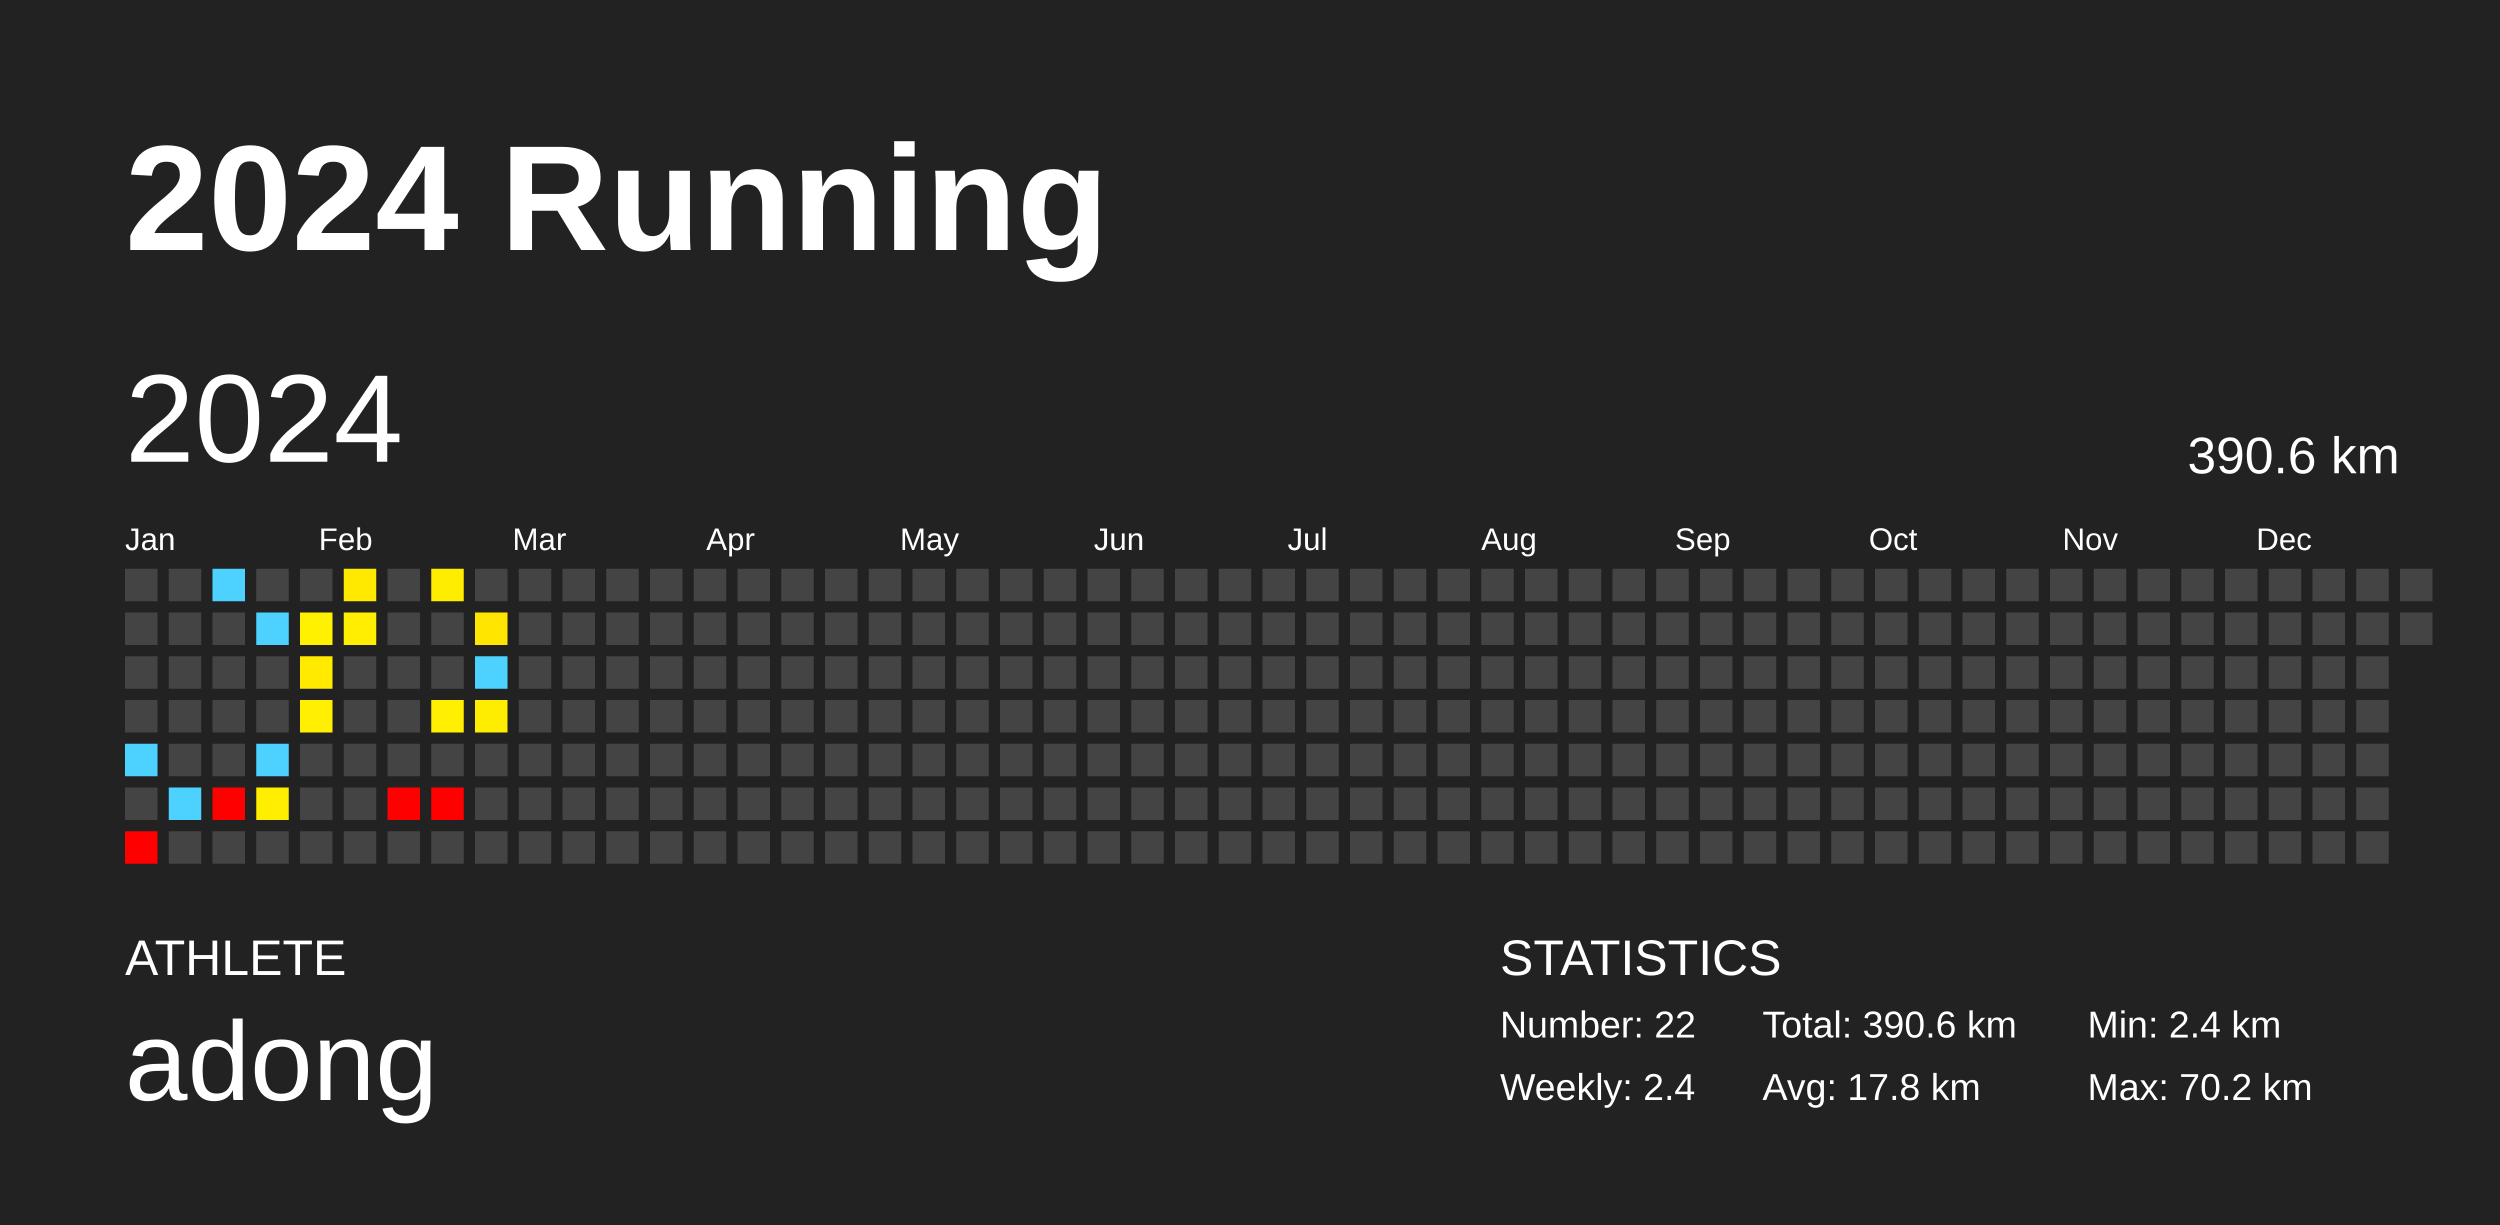
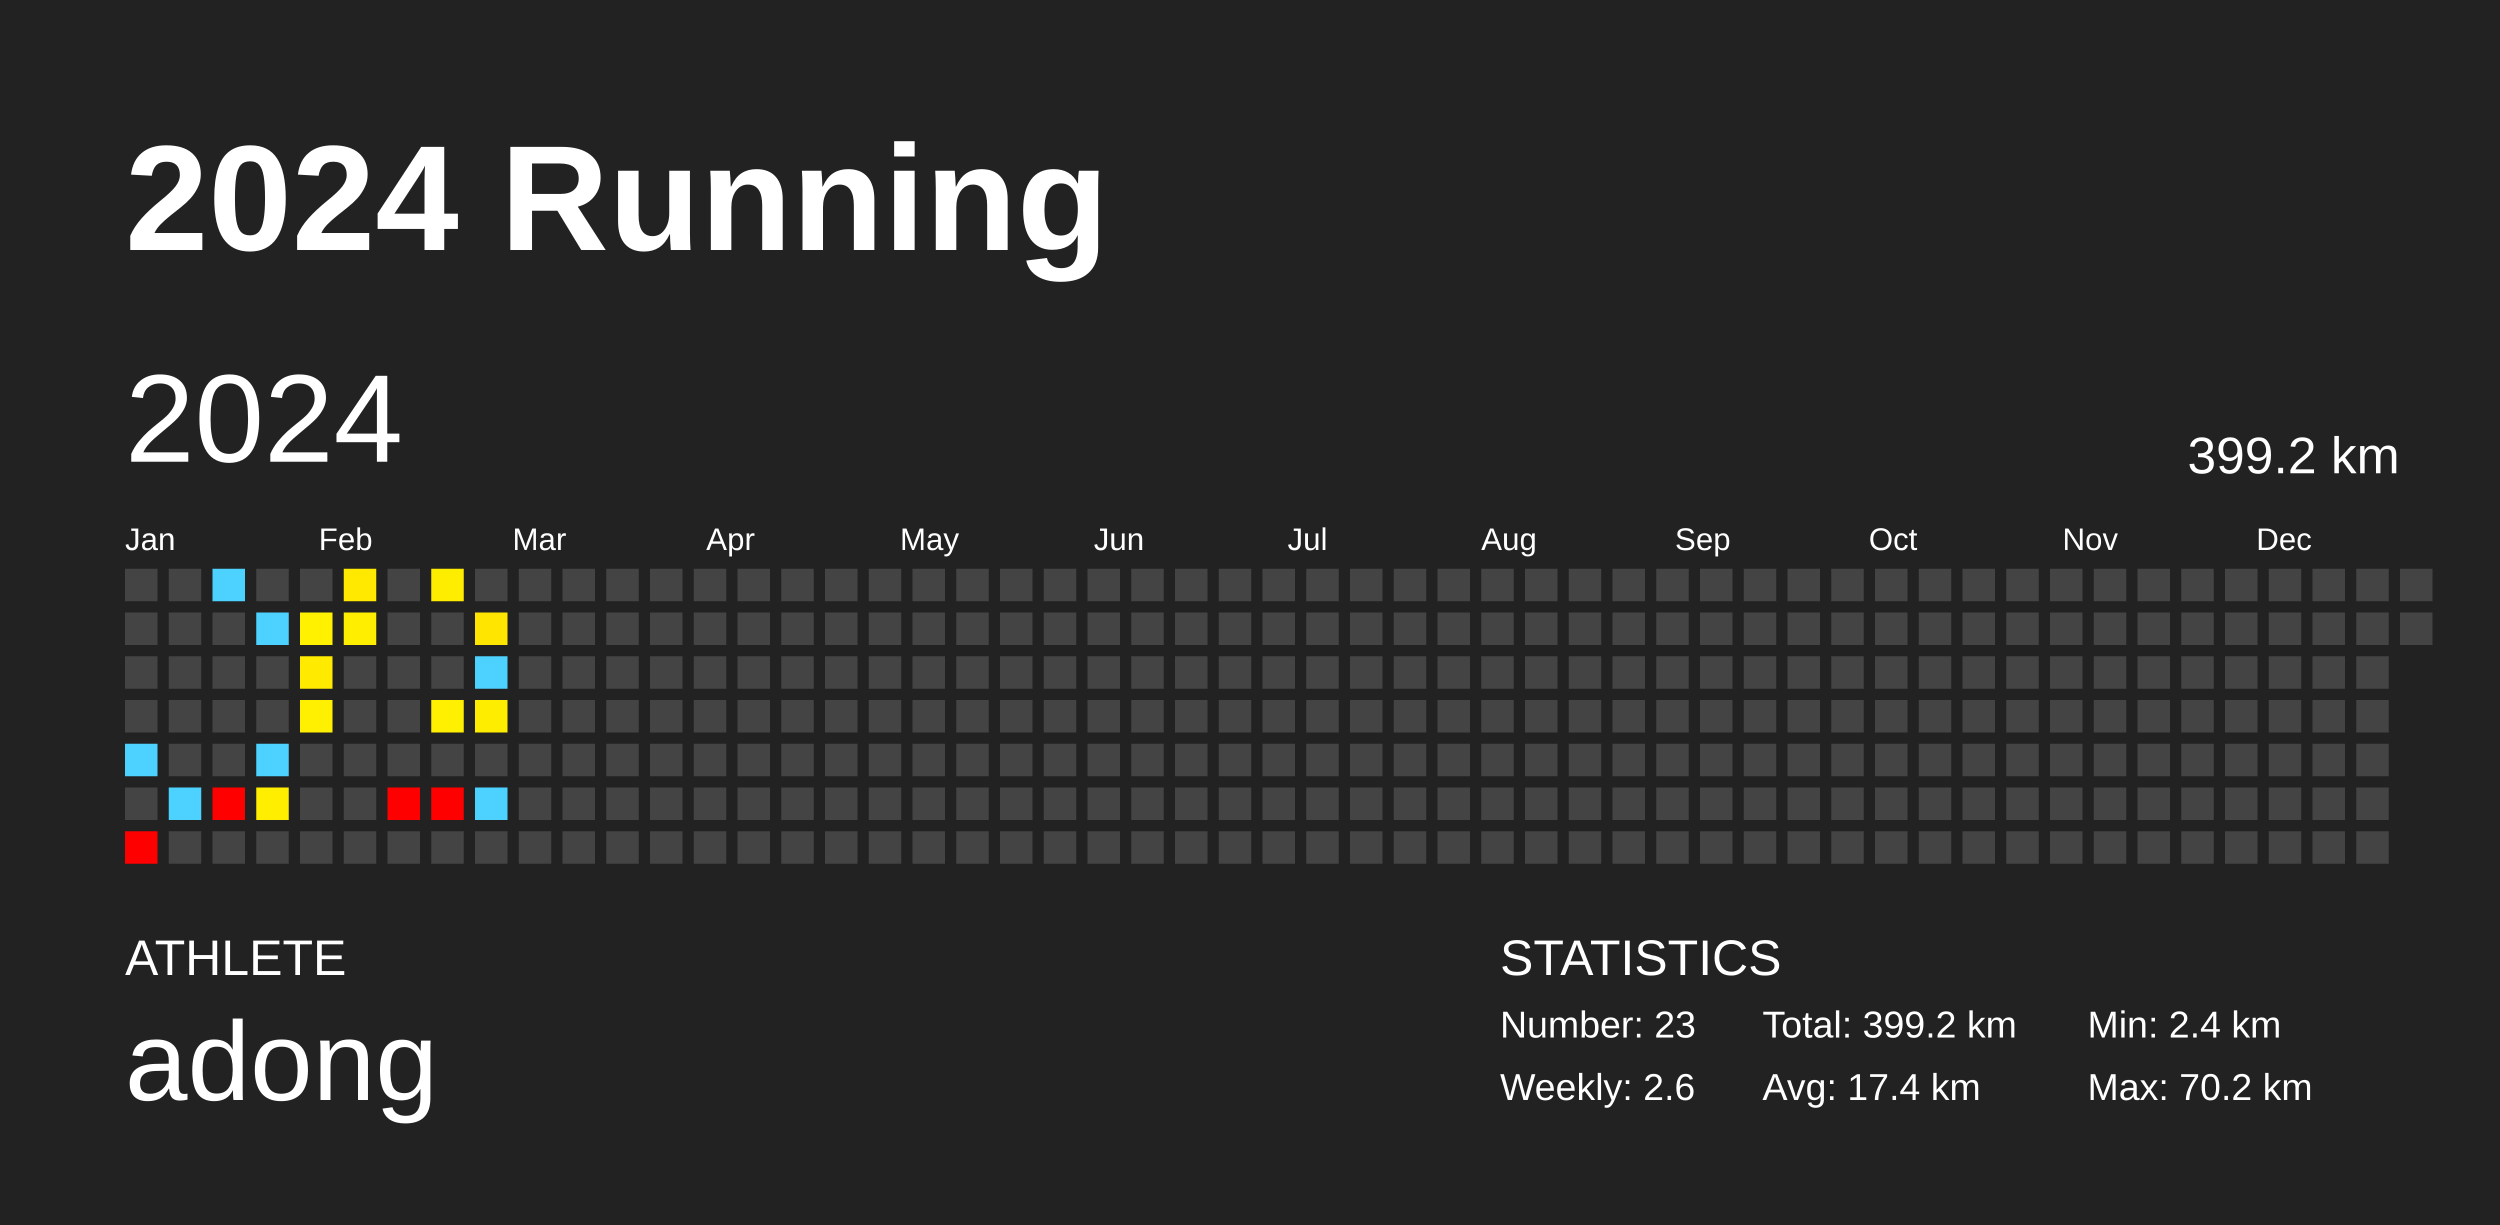
<svg xmlns="http://www.w3.org/2000/svg" baseProfile="full" height="98mm" version="1.1" viewBox="0,0,200,98" width="200mm">
  <defs />
  <rect fill="#222222" height="98" width="200" x="0" y="0" />
  <text fill="#FFFFFF" style="font-size:12px; font-family:Arial; font-weight:bold;" x="10" y="20">2024 Running</text>
  <text fill="#FFFFFF" style="font-size:4px; font-family:Arial" x="10" y="78">ATHLETE</text>
  <text fill="#FFFFFF" style="font-size:9px; font-family:Arial" x="10" y="88">adong</text>
  <text fill="#FFFFFF" style="font-size:4px; font-family:Arial" x="120" y="78">STATISTICS</text>
-   <text fill="#FFFFFF" style="font-size:3px; font-family:Arial" x="120" y="83">Number: 22</text>
-   <text fill="#FFFFFF" style="font-size:3px; font-family:Arial" x="120" y="88">Weekly: 2.4</text>
-   <text fill="#FFFFFF" style="font-size:3px; font-family:Arial" x="141" y="83">Total: 390.6 km</text>
-   <text fill="#FFFFFF" style="font-size:3px; font-family:Arial" x="141" y="88">Avg: 17.8 km</text>
+   <text fill="#FFFFFF" style="font-size:3px; font-family:Arial" x="120" y="83">Number: 23</text>
+   <text fill="#FFFFFF" style="font-size:3px; font-family:Arial" x="120" y="88">Weekly: 2.6</text>
+   <text fill="#FFFFFF" style="font-size:3px; font-family:Arial" x="141" y="83">Total: 399.2 km</text>
+   <text fill="#FFFFFF" style="font-size:3px; font-family:Arial" x="141" y="88">Avg: 17.4 km</text>
  <text fill="#FFFFFF" style="font-size:3px; font-family:Arial" x="167" y="83">Min: 2.4 km</text>
  <text fill="#FFFFFF" style="font-size:3px; font-family:Arial" x="167" y="88">Max: 70.2 km</text>
  <text dominant-baseline="hanging" fill="#FFFFFF" style="font-size:10.0px; font-family:Arial;" x="10" y="30">2024</text>
-   <text dominant-baseline="hanging" fill="#FFFFFF" style="font-size:4.125px; font-family:Arial;" x="175" y="35">390.6 km</text>
+   <text dominant-baseline="hanging" fill="#FFFFFF" style="font-size:4.125px; font-family:Arial;" x="175" y="35">399.2 km</text>
  <text fill="#FFFFFF" style="font-size:2.5px; font-family:Arial" x="10.0" y="44">Jan</text>
  <text fill="#FFFFFF" style="font-size:2.5px; font-family:Arial" x="25.5" y="44">Feb</text>
  <text fill="#FFFFFF" style="font-size:2.5px; font-family:Arial" x="41.0" y="44">Mar</text>
  <text fill="#FFFFFF" style="font-size:2.5px; font-family:Arial" x="56.5" y="44">Apr</text>
  <text fill="#FFFFFF" style="font-size:2.5px; font-family:Arial" x="72.0" y="44">May</text>
  <text fill="#FFFFFF" style="font-size:2.5px; font-family:Arial" x="87.5" y="44">Jun</text>
  <text fill="#FFFFFF" style="font-size:2.5px; font-family:Arial" x="103.0" y="44">Jul</text>
  <text fill="#FFFFFF" style="font-size:2.5px; font-family:Arial" x="118.5" y="44">Aug</text>
  <text fill="#FFFFFF" style="font-size:2.5px; font-family:Arial" x="134.0" y="44">Sep</text>
  <text fill="#FFFFFF" style="font-size:2.5px; font-family:Arial" x="149.5" y="44">Oct</text>
  <text fill="#FFFFFF" style="font-size:2.5px; font-family:Arial" x="165.0" y="44">Nov</text>
  <text fill="#FFFFFF" style="font-size:2.5px; font-family:Arial" x="180.5" y="44">Dec</text>
  <rect fill="#444444" height="2.6" width="2.6" x="10.0" y="45.5" />
  <rect fill="#444444" height="2.6" width="2.6" x="10.0" y="49.0" />
  <rect fill="#444444" height="2.6" width="2.6" x="10.0" y="52.5" />
  <rect fill="#444444" height="2.6" width="2.6" x="10.0" y="56.0" />
  <rect fill="#4dd2ff" height="2.6" width="2.6" x="10.0" y="59.5" />
  <rect fill="#444444" height="2.6" width="2.6" x="10.0" y="63.0" />
  <rect fill="red" height="2.6" width="2.6" x="10.0" y="66.5" />
  <rect fill="#444444" height="2.6" width="2.6" x="13.5" y="45.5" />
  <rect fill="#444444" height="2.6" width="2.6" x="13.5" y="49.0" />
  <rect fill="#444444" height="2.6" width="2.6" x="13.5" y="52.5" />
  <rect fill="#444444" height="2.6" width="2.6" x="13.5" y="56.0" />
  <rect fill="#444444" height="2.6" width="2.6" x="13.5" y="59.5" />
  <rect fill="#4dd2ff" height="2.6" width="2.6" x="13.5" y="63.0" />
  <rect fill="#444444" height="2.6" width="2.6" x="13.5" y="66.5" />
  <rect fill="#4dd2ff" height="2.6" width="2.6" x="17.0" y="45.5" />
  <rect fill="#444444" height="2.6" width="2.6" x="17.0" y="49.0" />
  <rect fill="#444444" height="2.6" width="2.6" x="17.0" y="52.5" />
  <rect fill="#444444" height="2.6" width="2.6" x="17.0" y="56.0" />
  <rect fill="#444444" height="2.6" width="2.6" x="17.0" y="59.5" />
  <rect fill="red" height="2.6" width="2.6" x="17.0" y="63.0" />
  <rect fill="#444444" height="2.6" width="2.6" x="17.0" y="66.5" />
  <rect fill="#444444" height="2.6" width="2.6" x="20.5" y="45.5" />
  <rect fill="#4dd2ff" height="2.6" width="2.6" x="20.5" y="49.0" />
  <rect fill="#444444" height="2.6" width="2.6" x="20.5" y="52.5" />
  <rect fill="#444444" height="2.6" width="2.6" x="20.5" y="56.0" />
  <rect fill="#4dd2ff" height="2.6" width="2.6" x="20.5" y="59.5" />
  <rect fill="#ffee00" height="2.6" width="2.6" x="20.5" y="63.0" />
  <rect fill="#444444" height="2.6" width="2.6" x="20.5" y="66.5" />
  <rect fill="#444444" height="2.6" width="2.6" x="24.0" y="45.5" />
  <rect fill="#fff100" height="2.6" width="2.6" x="24.0" y="49.0" />
  <rect fill="#ffea00" height="2.6" width="2.6" x="24.0" y="52.5" />
  <rect fill="#ffef00" height="2.6" width="2.6" x="24.0" y="56.0" />
  <rect fill="#444444" height="2.6" width="2.6" x="24.0" y="59.5" />
  <rect fill="#444444" height="2.6" width="2.6" x="24.0" y="63.0" />
  <rect fill="#444444" height="2.6" width="2.6" x="24.0" y="66.5" />
  <rect fill="#ffe900" height="2.6" width="2.6" x="27.5" y="45.5" />
  <rect fill="#ffee00" height="2.6" width="2.6" x="27.5" y="49.0" />
  <rect fill="#444444" height="2.6" width="2.6" x="27.5" y="52.5" />
  <rect fill="#444444" height="2.6" width="2.6" x="27.5" y="56.0" />
  <rect fill="#444444" height="2.6" width="2.6" x="27.5" y="59.5" />
  <rect fill="#444444" height="2.6" width="2.6" x="27.5" y="63.0" />
  <rect fill="#444444" height="2.6" width="2.6" x="27.5" y="66.5" />
  <rect fill="#444444" height="2.6" width="2.6" x="31.0" y="45.5" />
  <rect fill="#444444" height="2.6" width="2.6" x="31.0" y="49.0" />
  <rect fill="#444444" height="2.6" width="2.6" x="31.0" y="52.5" />
  <rect fill="#444444" height="2.6" width="2.6" x="31.0" y="56.0" />
  <rect fill="#444444" height="2.6" width="2.6" x="31.0" y="59.5" />
  <rect fill="red" height="2.6" width="2.6" x="31.0" y="63.0" />
  <rect fill="#444444" height="2.6" width="2.6" x="31.0" y="66.5" />
  <rect fill="#ffed00" height="2.6" width="2.6" x="34.5" y="45.5" />
  <rect fill="#444444" height="2.6" width="2.6" x="34.5" y="49.0" />
  <rect fill="#444444" height="2.6" width="2.6" x="34.5" y="52.5" />
  <rect fill="#ffef00" height="2.6" width="2.6" x="34.5" y="56.0" />
  <rect fill="#444444" height="2.6" width="2.6" x="34.5" y="59.5" />
  <rect fill="red" height="2.6" width="2.6" x="34.5" y="63.0" />
  <rect fill="#444444" height="2.6" width="2.6" x="34.5" y="66.5" />
  <rect fill="#444444" height="2.6" width="2.6" x="38.0" y="45.5" />
  <rect fill="#ffe500" height="2.6" width="2.6" x="38.0" y="49.0" />
  <rect fill="#4dd2ff" height="2.6" width="2.6" x="38.0" y="52.5" />
  <rect fill="#ffed00" height="2.6" width="2.6" x="38.0" y="56.0" />
  <rect fill="#444444" height="2.6" width="2.6" x="38.0" y="59.5" />
-   <rect fill="#444444" height="2.6" width="2.6" x="38.0" y="63.0" />
+   <rect fill="#4dd2ff" height="2.6" width="2.6" x="38.0" y="63.0" />
  <rect fill="#444444" height="2.6" width="2.6" x="38.0" y="66.5" />
  <rect fill="#444444" height="2.6" width="2.6" x="41.5" y="45.5" />
  <rect fill="#444444" height="2.6" width="2.6" x="41.5" y="49.0" />
  <rect fill="#444444" height="2.6" width="2.6" x="41.5" y="52.5" />
  <rect fill="#444444" height="2.6" width="2.6" x="41.5" y="56.0" />
  <rect fill="#444444" height="2.6" width="2.6" x="41.5" y="59.5" />
  <rect fill="#444444" height="2.6" width="2.6" x="41.5" y="63.0" />
  <rect fill="#444444" height="2.6" width="2.6" x="41.5" y="66.5" />
  <rect fill="#444444" height="2.6" width="2.6" x="45.0" y="45.5" />
  <rect fill="#444444" height="2.6" width="2.6" x="45.0" y="49.0" />
  <rect fill="#444444" height="2.6" width="2.6" x="45.0" y="52.5" />
  <rect fill="#444444" height="2.6" width="2.6" x="45.0" y="56.0" />
  <rect fill="#444444" height="2.6" width="2.6" x="45.0" y="59.5" />
  <rect fill="#444444" height="2.6" width="2.6" x="45.0" y="63.0" />
  <rect fill="#444444" height="2.6" width="2.6" x="45.0" y="66.5" />
  <rect fill="#444444" height="2.6" width="2.6" x="48.5" y="45.5" />
  <rect fill="#444444" height="2.6" width="2.6" x="48.5" y="49.0" />
  <rect fill="#444444" height="2.6" width="2.6" x="48.5" y="52.5" />
  <rect fill="#444444" height="2.6" width="2.6" x="48.5" y="56.0" />
  <rect fill="#444444" height="2.6" width="2.6" x="48.5" y="59.5" />
  <rect fill="#444444" height="2.6" width="2.6" x="48.5" y="63.0" />
  <rect fill="#444444" height="2.6" width="2.6" x="48.5" y="66.5" />
  <rect fill="#444444" height="2.6" width="2.6" x="52.0" y="45.5" />
  <rect fill="#444444" height="2.6" width="2.6" x="52.0" y="49.0" />
  <rect fill="#444444" height="2.6" width="2.6" x="52.0" y="52.5" />
  <rect fill="#444444" height="2.6" width="2.6" x="52.0" y="56.0" />
  <rect fill="#444444" height="2.6" width="2.6" x="52.0" y="59.5" />
  <rect fill="#444444" height="2.6" width="2.6" x="52.0" y="63.0" />
  <rect fill="#444444" height="2.6" width="2.6" x="52.0" y="66.5" />
  <rect fill="#444444" height="2.6" width="2.6" x="55.5" y="45.5" />
  <rect fill="#444444" height="2.6" width="2.6" x="55.5" y="49.0" />
  <rect fill="#444444" height="2.6" width="2.6" x="55.5" y="52.5" />
  <rect fill="#444444" height="2.6" width="2.6" x="55.5" y="56.0" />
  <rect fill="#444444" height="2.6" width="2.6" x="55.5" y="59.5" />
  <rect fill="#444444" height="2.6" width="2.6" x="55.5" y="63.0" />
  <rect fill="#444444" height="2.6" width="2.6" x="55.5" y="66.5" />
  <rect fill="#444444" height="2.6" width="2.6" x="59.0" y="45.5" />
  <rect fill="#444444" height="2.6" width="2.6" x="59.0" y="49.0" />
  <rect fill="#444444" height="2.6" width="2.6" x="59.0" y="52.5" />
  <rect fill="#444444" height="2.6" width="2.6" x="59.0" y="56.0" />
  <rect fill="#444444" height="2.6" width="2.6" x="59.0" y="59.5" />
  <rect fill="#444444" height="2.6" width="2.6" x="59.0" y="63.0" />
  <rect fill="#444444" height="2.6" width="2.6" x="59.0" y="66.5" />
  <rect fill="#444444" height="2.6" width="2.6" x="62.5" y="45.5" />
  <rect fill="#444444" height="2.6" width="2.6" x="62.5" y="49.0" />
  <rect fill="#444444" height="2.6" width="2.6" x="62.5" y="52.5" />
  <rect fill="#444444" height="2.6" width="2.6" x="62.5" y="56.0" />
  <rect fill="#444444" height="2.6" width="2.6" x="62.5" y="59.5" />
  <rect fill="#444444" height="2.6" width="2.6" x="62.5" y="63.0" />
  <rect fill="#444444" height="2.6" width="2.6" x="62.5" y="66.5" />
  <rect fill="#444444" height="2.6" width="2.6" x="66.0" y="45.5" />
  <rect fill="#444444" height="2.6" width="2.6" x="66.0" y="49.0" />
  <rect fill="#444444" height="2.6" width="2.6" x="66.0" y="52.5" />
  <rect fill="#444444" height="2.6" width="2.6" x="66.0" y="56.0" />
  <rect fill="#444444" height="2.6" width="2.6" x="66.0" y="59.5" />
  <rect fill="#444444" height="2.6" width="2.6" x="66.0" y="63.0" />
  <rect fill="#444444" height="2.6" width="2.6" x="66.0" y="66.5" />
  <rect fill="#444444" height="2.6" width="2.6" x="69.5" y="45.5" />
  <rect fill="#444444" height="2.6" width="2.6" x="69.5" y="49.0" />
  <rect fill="#444444" height="2.6" width="2.6" x="69.5" y="52.5" />
  <rect fill="#444444" height="2.6" width="2.6" x="69.5" y="56.0" />
  <rect fill="#444444" height="2.6" width="2.6" x="69.5" y="59.5" />
  <rect fill="#444444" height="2.6" width="2.6" x="69.5" y="63.0" />
  <rect fill="#444444" height="2.6" width="2.6" x="69.5" y="66.5" />
  <rect fill="#444444" height="2.6" width="2.6" x="73.0" y="45.5" />
  <rect fill="#444444" height="2.6" width="2.6" x="73.0" y="49.0" />
  <rect fill="#444444" height="2.6" width="2.6" x="73.0" y="52.5" />
  <rect fill="#444444" height="2.6" width="2.6" x="73.0" y="56.0" />
  <rect fill="#444444" height="2.6" width="2.6" x="73.0" y="59.5" />
  <rect fill="#444444" height="2.6" width="2.6" x="73.0" y="63.0" />
  <rect fill="#444444" height="2.6" width="2.6" x="73.0" y="66.5" />
  <rect fill="#444444" height="2.6" width="2.6" x="76.5" y="45.5" />
  <rect fill="#444444" height="2.6" width="2.6" x="76.5" y="49.0" />
  <rect fill="#444444" height="2.6" width="2.6" x="76.5" y="52.5" />
  <rect fill="#444444" height="2.6" width="2.6" x="76.5" y="56.0" />
  <rect fill="#444444" height="2.6" width="2.6" x="76.5" y="59.5" />
  <rect fill="#444444" height="2.6" width="2.6" x="76.5" y="63.0" />
  <rect fill="#444444" height="2.6" width="2.6" x="76.5" y="66.5" />
  <rect fill="#444444" height="2.6" width="2.6" x="80.0" y="45.5" />
  <rect fill="#444444" height="2.6" width="2.6" x="80.0" y="49.0" />
  <rect fill="#444444" height="2.6" width="2.6" x="80.0" y="52.5" />
  <rect fill="#444444" height="2.6" width="2.6" x="80.0" y="56.0" />
  <rect fill="#444444" height="2.6" width="2.6" x="80.0" y="59.5" />
  <rect fill="#444444" height="2.6" width="2.6" x="80.0" y="63.0" />
  <rect fill="#444444" height="2.6" width="2.6" x="80.0" y="66.5" />
  <rect fill="#444444" height="2.6" width="2.6" x="83.5" y="45.5" />
  <rect fill="#444444" height="2.6" width="2.6" x="83.5" y="49.0" />
  <rect fill="#444444" height="2.6" width="2.6" x="83.5" y="52.5" />
  <rect fill="#444444" height="2.6" width="2.6" x="83.5" y="56.0" />
  <rect fill="#444444" height="2.6" width="2.6" x="83.5" y="59.5" />
  <rect fill="#444444" height="2.6" width="2.6" x="83.5" y="63.0" />
  <rect fill="#444444" height="2.6" width="2.6" x="83.5" y="66.5" />
  <rect fill="#444444" height="2.6" width="2.6" x="87.0" y="45.5" />
  <rect fill="#444444" height="2.6" width="2.6" x="87.0" y="49.0" />
  <rect fill="#444444" height="2.6" width="2.6" x="87.0" y="52.5" />
  <rect fill="#444444" height="2.6" width="2.6" x="87.0" y="56.0" />
  <rect fill="#444444" height="2.6" width="2.6" x="87.0" y="59.5" />
  <rect fill="#444444" height="2.6" width="2.6" x="87.0" y="63.0" />
  <rect fill="#444444" height="2.6" width="2.6" x="87.0" y="66.5" />
  <rect fill="#444444" height="2.6" width="2.6" x="90.5" y="45.5" />
  <rect fill="#444444" height="2.6" width="2.6" x="90.5" y="49.0" />
  <rect fill="#444444" height="2.6" width="2.6" x="90.5" y="52.5" />
  <rect fill="#444444" height="2.6" width="2.6" x="90.5" y="56.0" />
  <rect fill="#444444" height="2.6" width="2.6" x="90.5" y="59.5" />
  <rect fill="#444444" height="2.6" width="2.6" x="90.5" y="63.0" />
  <rect fill="#444444" height="2.6" width="2.6" x="90.5" y="66.5" />
  <rect fill="#444444" height="2.6" width="2.6" x="94.0" y="45.5" />
  <rect fill="#444444" height="2.6" width="2.6" x="94.0" y="49.0" />
  <rect fill="#444444" height="2.6" width="2.6" x="94.0" y="52.5" />
  <rect fill="#444444" height="2.6" width="2.6" x="94.0" y="56.0" />
  <rect fill="#444444" height="2.6" width="2.6" x="94.0" y="59.5" />
  <rect fill="#444444" height="2.6" width="2.6" x="94.0" y="63.0" />
  <rect fill="#444444" height="2.6" width="2.6" x="94.0" y="66.5" />
  <rect fill="#444444" height="2.6" width="2.6" x="97.5" y="45.5" />
  <rect fill="#444444" height="2.6" width="2.6" x="97.5" y="49.0" />
  <rect fill="#444444" height="2.6" width="2.6" x="97.5" y="52.5" />
  <rect fill="#444444" height="2.6" width="2.6" x="97.5" y="56.0" />
  <rect fill="#444444" height="2.6" width="2.6" x="97.5" y="59.5" />
  <rect fill="#444444" height="2.6" width="2.6" x="97.5" y="63.0" />
  <rect fill="#444444" height="2.6" width="2.6" x="97.5" y="66.5" />
  <rect fill="#444444" height="2.6" width="2.6" x="101.0" y="45.5" />
  <rect fill="#444444" height="2.6" width="2.6" x="101.0" y="49.0" />
  <rect fill="#444444" height="2.6" width="2.6" x="101.0" y="52.5" />
  <rect fill="#444444" height="2.6" width="2.6" x="101.0" y="56.0" />
  <rect fill="#444444" height="2.6" width="2.6" x="101.0" y="59.5" />
  <rect fill="#444444" height="2.6" width="2.6" x="101.0" y="63.0" />
  <rect fill="#444444" height="2.6" width="2.6" x="101.0" y="66.5" />
  <rect fill="#444444" height="2.6" width="2.6" x="104.5" y="45.5" />
  <rect fill="#444444" height="2.6" width="2.6" x="104.5" y="49.0" />
  <rect fill="#444444" height="2.6" width="2.6" x="104.5" y="52.5" />
  <rect fill="#444444" height="2.6" width="2.6" x="104.5" y="56.0" />
  <rect fill="#444444" height="2.6" width="2.6" x="104.5" y="59.5" />
  <rect fill="#444444" height="2.6" width="2.6" x="104.5" y="63.0" />
  <rect fill="#444444" height="2.6" width="2.6" x="104.5" y="66.5" />
  <rect fill="#444444" height="2.6" width="2.6" x="108.0" y="45.5" />
  <rect fill="#444444" height="2.6" width="2.6" x="108.0" y="49.0" />
  <rect fill="#444444" height="2.6" width="2.6" x="108.0" y="52.5" />
  <rect fill="#444444" height="2.6" width="2.6" x="108.0" y="56.0" />
  <rect fill="#444444" height="2.6" width="2.6" x="108.0" y="59.5" />
  <rect fill="#444444" height="2.6" width="2.6" x="108.0" y="63.0" />
  <rect fill="#444444" height="2.6" width="2.6" x="108.0" y="66.5" />
  <rect fill="#444444" height="2.6" width="2.6" x="111.5" y="45.5" />
  <rect fill="#444444" height="2.6" width="2.6" x="111.5" y="49.0" />
  <rect fill="#444444" height="2.6" width="2.6" x="111.5" y="52.5" />
  <rect fill="#444444" height="2.6" width="2.6" x="111.5" y="56.0" />
  <rect fill="#444444" height="2.6" width="2.6" x="111.5" y="59.5" />
  <rect fill="#444444" height="2.6" width="2.6" x="111.5" y="63.0" />
  <rect fill="#444444" height="2.6" width="2.6" x="111.5" y="66.5" />
  <rect fill="#444444" height="2.6" width="2.6" x="115.0" y="45.5" />
  <rect fill="#444444" height="2.6" width="2.6" x="115.0" y="49.0" />
  <rect fill="#444444" height="2.6" width="2.6" x="115.0" y="52.5" />
  <rect fill="#444444" height="2.6" width="2.6" x="115.0" y="56.0" />
  <rect fill="#444444" height="2.6" width="2.6" x="115.0" y="59.5" />
  <rect fill="#444444" height="2.6" width="2.6" x="115.0" y="63.0" />
  <rect fill="#444444" height="2.6" width="2.6" x="115.0" y="66.5" />
  <rect fill="#444444" height="2.6" width="2.6" x="118.5" y="45.5" />
  <rect fill="#444444" height="2.6" width="2.6" x="118.5" y="49.0" />
  <rect fill="#444444" height="2.6" width="2.6" x="118.5" y="52.5" />
  <rect fill="#444444" height="2.6" width="2.6" x="118.5" y="56.0" />
  <rect fill="#444444" height="2.6" width="2.6" x="118.5" y="59.5" />
  <rect fill="#444444" height="2.6" width="2.6" x="118.5" y="63.0" />
  <rect fill="#444444" height="2.6" width="2.6" x="118.5" y="66.5" />
  <rect fill="#444444" height="2.6" width="2.6" x="122.0" y="45.5" />
  <rect fill="#444444" height="2.6" width="2.6" x="122.0" y="49.0" />
  <rect fill="#444444" height="2.6" width="2.6" x="122.0" y="52.5" />
  <rect fill="#444444" height="2.6" width="2.6" x="122.0" y="56.0" />
  <rect fill="#444444" height="2.6" width="2.6" x="122.0" y="59.5" />
  <rect fill="#444444" height="2.6" width="2.6" x="122.0" y="63.0" />
  <rect fill="#444444" height="2.6" width="2.6" x="122.0" y="66.5" />
  <rect fill="#444444" height="2.6" width="2.6" x="125.5" y="45.5" />
  <rect fill="#444444" height="2.6" width="2.6" x="125.5" y="49.0" />
  <rect fill="#444444" height="2.6" width="2.6" x="125.5" y="52.5" />
  <rect fill="#444444" height="2.6" width="2.6" x="125.5" y="56.0" />
  <rect fill="#444444" height="2.6" width="2.6" x="125.5" y="59.5" />
  <rect fill="#444444" height="2.6" width="2.6" x="125.5" y="63.0" />
  <rect fill="#444444" height="2.6" width="2.6" x="125.5" y="66.5" />
  <rect fill="#444444" height="2.6" width="2.6" x="129.0" y="45.5" />
  <rect fill="#444444" height="2.6" width="2.6" x="129.0" y="49.0" />
  <rect fill="#444444" height="2.6" width="2.6" x="129.0" y="52.5" />
  <rect fill="#444444" height="2.6" width="2.6" x="129.0" y="56.0" />
  <rect fill="#444444" height="2.6" width="2.6" x="129.0" y="59.5" />
  <rect fill="#444444" height="2.6" width="2.6" x="129.0" y="63.0" />
  <rect fill="#444444" height="2.6" width="2.6" x="129.0" y="66.5" />
  <rect fill="#444444" height="2.6" width="2.6" x="132.5" y="45.5" />
  <rect fill="#444444" height="2.6" width="2.6" x="132.5" y="49.0" />
  <rect fill="#444444" height="2.6" width="2.6" x="132.5" y="52.5" />
  <rect fill="#444444" height="2.6" width="2.6" x="132.5" y="56.0" />
  <rect fill="#444444" height="2.6" width="2.6" x="132.5" y="59.5" />
  <rect fill="#444444" height="2.6" width="2.6" x="132.5" y="63.0" />
  <rect fill="#444444" height="2.6" width="2.6" x="132.5" y="66.5" />
  <rect fill="#444444" height="2.6" width="2.6" x="136.0" y="45.5" />
  <rect fill="#444444" height="2.6" width="2.6" x="136.0" y="49.0" />
  <rect fill="#444444" height="2.6" width="2.6" x="136.0" y="52.5" />
  <rect fill="#444444" height="2.6" width="2.6" x="136.0" y="56.0" />
  <rect fill="#444444" height="2.6" width="2.6" x="136.0" y="59.5" />
  <rect fill="#444444" height="2.6" width="2.6" x="136.0" y="63.0" />
  <rect fill="#444444" height="2.6" width="2.6" x="136.0" y="66.5" />
  <rect fill="#444444" height="2.6" width="2.6" x="139.5" y="45.5" />
  <rect fill="#444444" height="2.6" width="2.6" x="139.5" y="49.0" />
  <rect fill="#444444" height="2.6" width="2.6" x="139.5" y="52.5" />
  <rect fill="#444444" height="2.6" width="2.6" x="139.5" y="56.0" />
  <rect fill="#444444" height="2.6" width="2.6" x="139.5" y="59.5" />
  <rect fill="#444444" height="2.6" width="2.6" x="139.5" y="63.0" />
  <rect fill="#444444" height="2.6" width="2.6" x="139.5" y="66.5" />
  <rect fill="#444444" height="2.6" width="2.6" x="143.0" y="45.5" />
  <rect fill="#444444" height="2.6" width="2.6" x="143.0" y="49.0" />
  <rect fill="#444444" height="2.6" width="2.6" x="143.0" y="52.5" />
  <rect fill="#444444" height="2.6" width="2.6" x="143.0" y="56.0" />
  <rect fill="#444444" height="2.6" width="2.6" x="143.0" y="59.5" />
  <rect fill="#444444" height="2.6" width="2.6" x="143.0" y="63.0" />
  <rect fill="#444444" height="2.6" width="2.6" x="143.0" y="66.5" />
  <rect fill="#444444" height="2.6" width="2.6" x="146.5" y="45.5" />
  <rect fill="#444444" height="2.6" width="2.6" x="146.5" y="49.0" />
  <rect fill="#444444" height="2.6" width="2.6" x="146.5" y="52.5" />
  <rect fill="#444444" height="2.6" width="2.6" x="146.5" y="56.0" />
  <rect fill="#444444" height="2.6" width="2.6" x="146.5" y="59.5" />
  <rect fill="#444444" height="2.6" width="2.6" x="146.5" y="63.0" />
  <rect fill="#444444" height="2.6" width="2.6" x="146.5" y="66.5" />
  <rect fill="#444444" height="2.6" width="2.6" x="150.0" y="45.5" />
  <rect fill="#444444" height="2.6" width="2.6" x="150.0" y="49.0" />
  <rect fill="#444444" height="2.6" width="2.6" x="150.0" y="52.5" />
  <rect fill="#444444" height="2.6" width="2.6" x="150.0" y="56.0" />
  <rect fill="#444444" height="2.6" width="2.6" x="150.0" y="59.5" />
  <rect fill="#444444" height="2.6" width="2.6" x="150.0" y="63.0" />
  <rect fill="#444444" height="2.6" width="2.6" x="150.0" y="66.5" />
  <rect fill="#444444" height="2.6" width="2.6" x="153.5" y="45.5" />
  <rect fill="#444444" height="2.6" width="2.6" x="153.5" y="49.0" />
  <rect fill="#444444" height="2.6" width="2.6" x="153.5" y="52.5" />
  <rect fill="#444444" height="2.6" width="2.6" x="153.5" y="56.0" />
  <rect fill="#444444" height="2.6" width="2.6" x="153.5" y="59.5" />
  <rect fill="#444444" height="2.6" width="2.6" x="153.5" y="63.0" />
  <rect fill="#444444" height="2.6" width="2.6" x="153.5" y="66.5" />
  <rect fill="#444444" height="2.6" width="2.6" x="157.0" y="45.5" />
  <rect fill="#444444" height="2.6" width="2.6" x="157.0" y="49.0" />
  <rect fill="#444444" height="2.6" width="2.6" x="157.0" y="52.5" />
  <rect fill="#444444" height="2.6" width="2.6" x="157.0" y="56.0" />
  <rect fill="#444444" height="2.6" width="2.6" x="157.0" y="59.5" />
  <rect fill="#444444" height="2.6" width="2.6" x="157.0" y="63.0" />
  <rect fill="#444444" height="2.6" width="2.6" x="157.0" y="66.5" />
  <rect fill="#444444" height="2.6" width="2.6" x="160.5" y="45.5" />
  <rect fill="#444444" height="2.6" width="2.6" x="160.5" y="49.0" />
  <rect fill="#444444" height="2.6" width="2.6" x="160.5" y="52.5" />
  <rect fill="#444444" height="2.6" width="2.6" x="160.5" y="56.0" />
  <rect fill="#444444" height="2.6" width="2.6" x="160.5" y="59.5" />
  <rect fill="#444444" height="2.6" width="2.6" x="160.5" y="63.0" />
  <rect fill="#444444" height="2.6" width="2.6" x="160.5" y="66.5" />
  <rect fill="#444444" height="2.6" width="2.6" x="164.0" y="45.5" />
  <rect fill="#444444" height="2.6" width="2.6" x="164.0" y="49.0" />
  <rect fill="#444444" height="2.6" width="2.6" x="164.0" y="52.5" />
  <rect fill="#444444" height="2.6" width="2.6" x="164.0" y="56.0" />
  <rect fill="#444444" height="2.6" width="2.6" x="164.0" y="59.5" />
  <rect fill="#444444" height="2.6" width="2.6" x="164.0" y="63.0" />
  <rect fill="#444444" height="2.6" width="2.6" x="164.0" y="66.5" />
  <rect fill="#444444" height="2.6" width="2.6" x="167.5" y="45.5" />
  <rect fill="#444444" height="2.6" width="2.6" x="167.5" y="49.0" />
  <rect fill="#444444" height="2.6" width="2.6" x="167.5" y="52.5" />
  <rect fill="#444444" height="2.6" width="2.6" x="167.5" y="56.0" />
  <rect fill="#444444" height="2.6" width="2.6" x="167.5" y="59.5" />
  <rect fill="#444444" height="2.6" width="2.6" x="167.5" y="63.0" />
  <rect fill="#444444" height="2.6" width="2.6" x="167.5" y="66.5" />
  <rect fill="#444444" height="2.6" width="2.6" x="171.0" y="45.5" />
  <rect fill="#444444" height="2.6" width="2.6" x="171.0" y="49.0" />
  <rect fill="#444444" height="2.6" width="2.6" x="171.0" y="52.5" />
  <rect fill="#444444" height="2.6" width="2.6" x="171.0" y="56.0" />
  <rect fill="#444444" height="2.6" width="2.6" x="171.0" y="59.5" />
  <rect fill="#444444" height="2.6" width="2.6" x="171.0" y="63.0" />
  <rect fill="#444444" height="2.6" width="2.6" x="171.0" y="66.5" />
  <rect fill="#444444" height="2.6" width="2.6" x="174.5" y="45.5" />
  <rect fill="#444444" height="2.6" width="2.6" x="174.5" y="49.0" />
  <rect fill="#444444" height="2.6" width="2.6" x="174.5" y="52.5" />
  <rect fill="#444444" height="2.6" width="2.6" x="174.5" y="56.0" />
  <rect fill="#444444" height="2.6" width="2.6" x="174.5" y="59.5" />
  <rect fill="#444444" height="2.6" width="2.6" x="174.5" y="63.0" />
  <rect fill="#444444" height="2.6" width="2.6" x="174.5" y="66.5" />
  <rect fill="#444444" height="2.6" width="2.6" x="178.0" y="45.5" />
  <rect fill="#444444" height="2.6" width="2.6" x="178.0" y="49.0" />
  <rect fill="#444444" height="2.6" width="2.6" x="178.0" y="52.5" />
  <rect fill="#444444" height="2.6" width="2.6" x="178.0" y="56.0" />
  <rect fill="#444444" height="2.6" width="2.6" x="178.0" y="59.5" />
  <rect fill="#444444" height="2.6" width="2.6" x="178.0" y="63.0" />
  <rect fill="#444444" height="2.6" width="2.6" x="178.0" y="66.5" />
  <rect fill="#444444" height="2.6" width="2.6" x="181.5" y="45.5" />
  <rect fill="#444444" height="2.6" width="2.6" x="181.5" y="49.0" />
  <rect fill="#444444" height="2.6" width="2.6" x="181.5" y="52.5" />
  <rect fill="#444444" height="2.6" width="2.6" x="181.5" y="56.0" />
  <rect fill="#444444" height="2.6" width="2.6" x="181.5" y="59.5" />
  <rect fill="#444444" height="2.6" width="2.6" x="181.5" y="63.0" />
  <rect fill="#444444" height="2.6" width="2.6" x="181.5" y="66.5" />
  <rect fill="#444444" height="2.6" width="2.6" x="185.0" y="45.5" />
  <rect fill="#444444" height="2.6" width="2.6" x="185.0" y="49.0" />
  <rect fill="#444444" height="2.6" width="2.6" x="185.0" y="52.5" />
  <rect fill="#444444" height="2.6" width="2.6" x="185.0" y="56.0" />
  <rect fill="#444444" height="2.6" width="2.6" x="185.0" y="59.5" />
  <rect fill="#444444" height="2.6" width="2.6" x="185.0" y="63.0" />
  <rect fill="#444444" height="2.6" width="2.6" x="185.0" y="66.5" />
  <rect fill="#444444" height="2.6" width="2.6" x="188.5" y="45.5" />
  <rect fill="#444444" height="2.6" width="2.6" x="188.5" y="49.0" />
  <rect fill="#444444" height="2.6" width="2.6" x="188.5" y="52.5" />
  <rect fill="#444444" height="2.6" width="2.6" x="188.5" y="56.0" />
  <rect fill="#444444" height="2.6" width="2.6" x="188.5" y="59.5" />
  <rect fill="#444444" height="2.6" width="2.6" x="188.5" y="63.0" />
  <rect fill="#444444" height="2.6" width="2.6" x="188.5" y="66.5" />
  <rect fill="#444444" height="2.6" width="2.6" x="192.0" y="45.5" />
  <rect fill="#444444" height="2.6" width="2.6" x="192.0" y="49.0" />
</svg>
